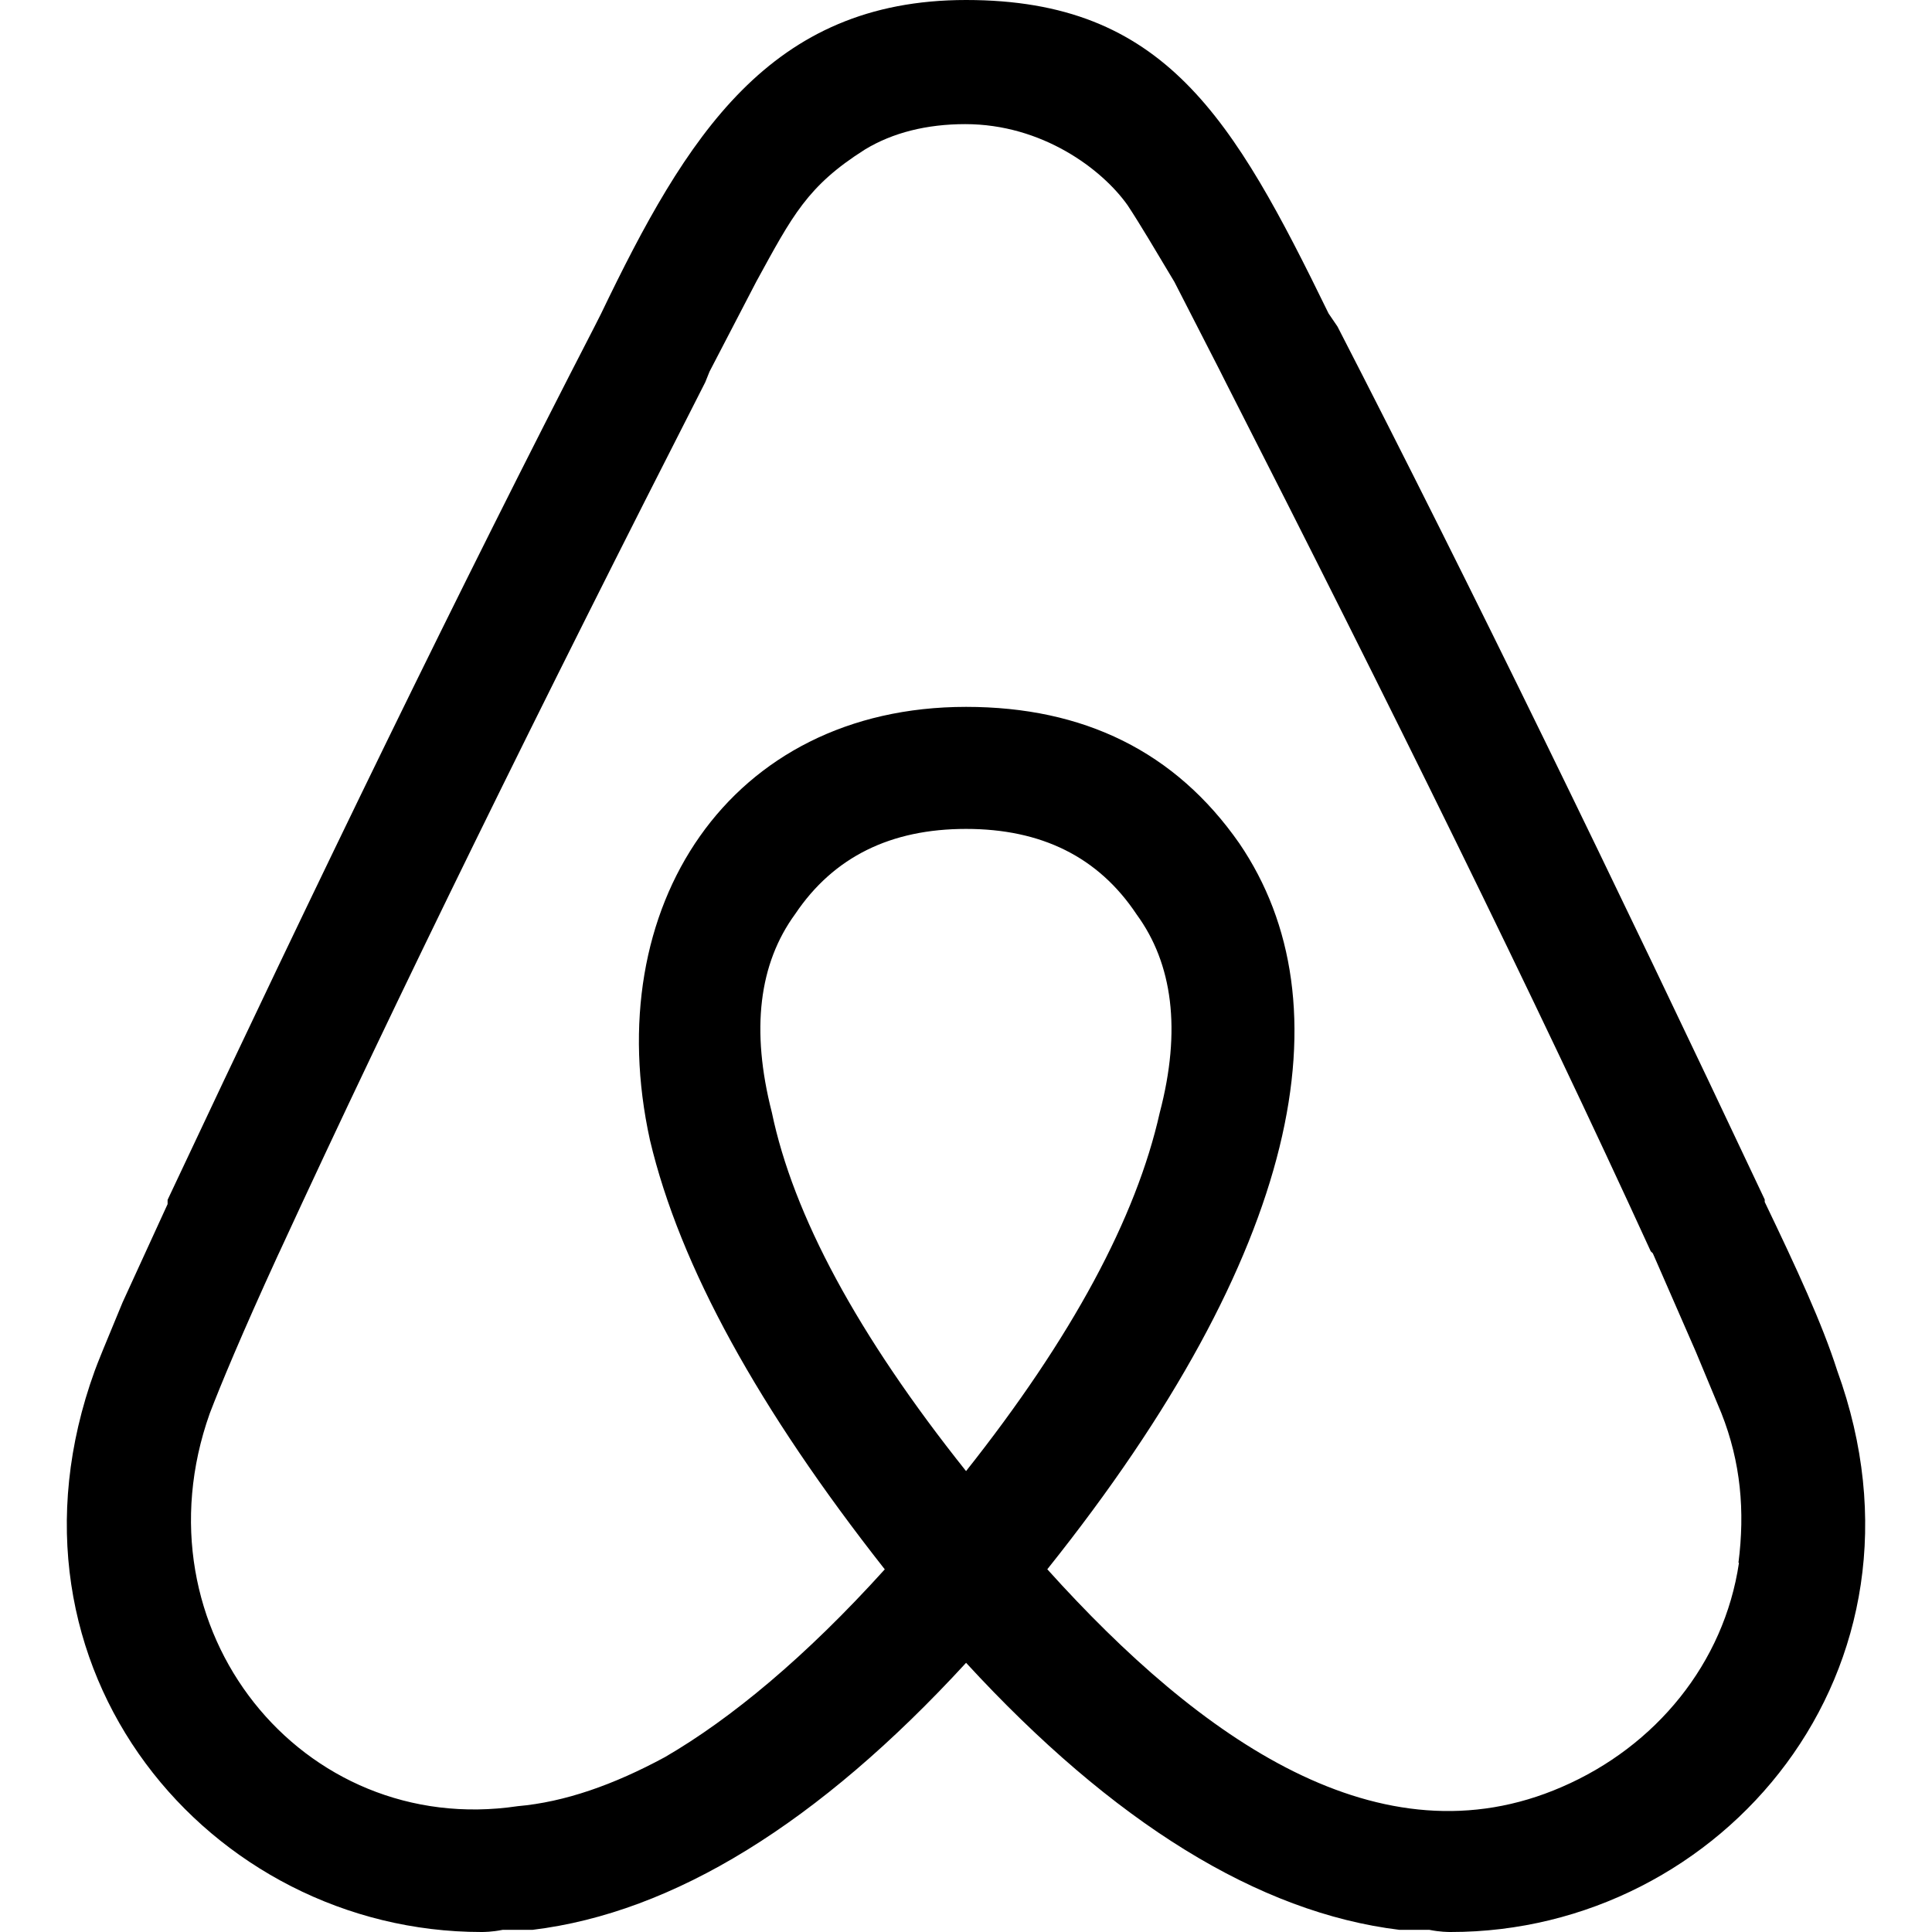
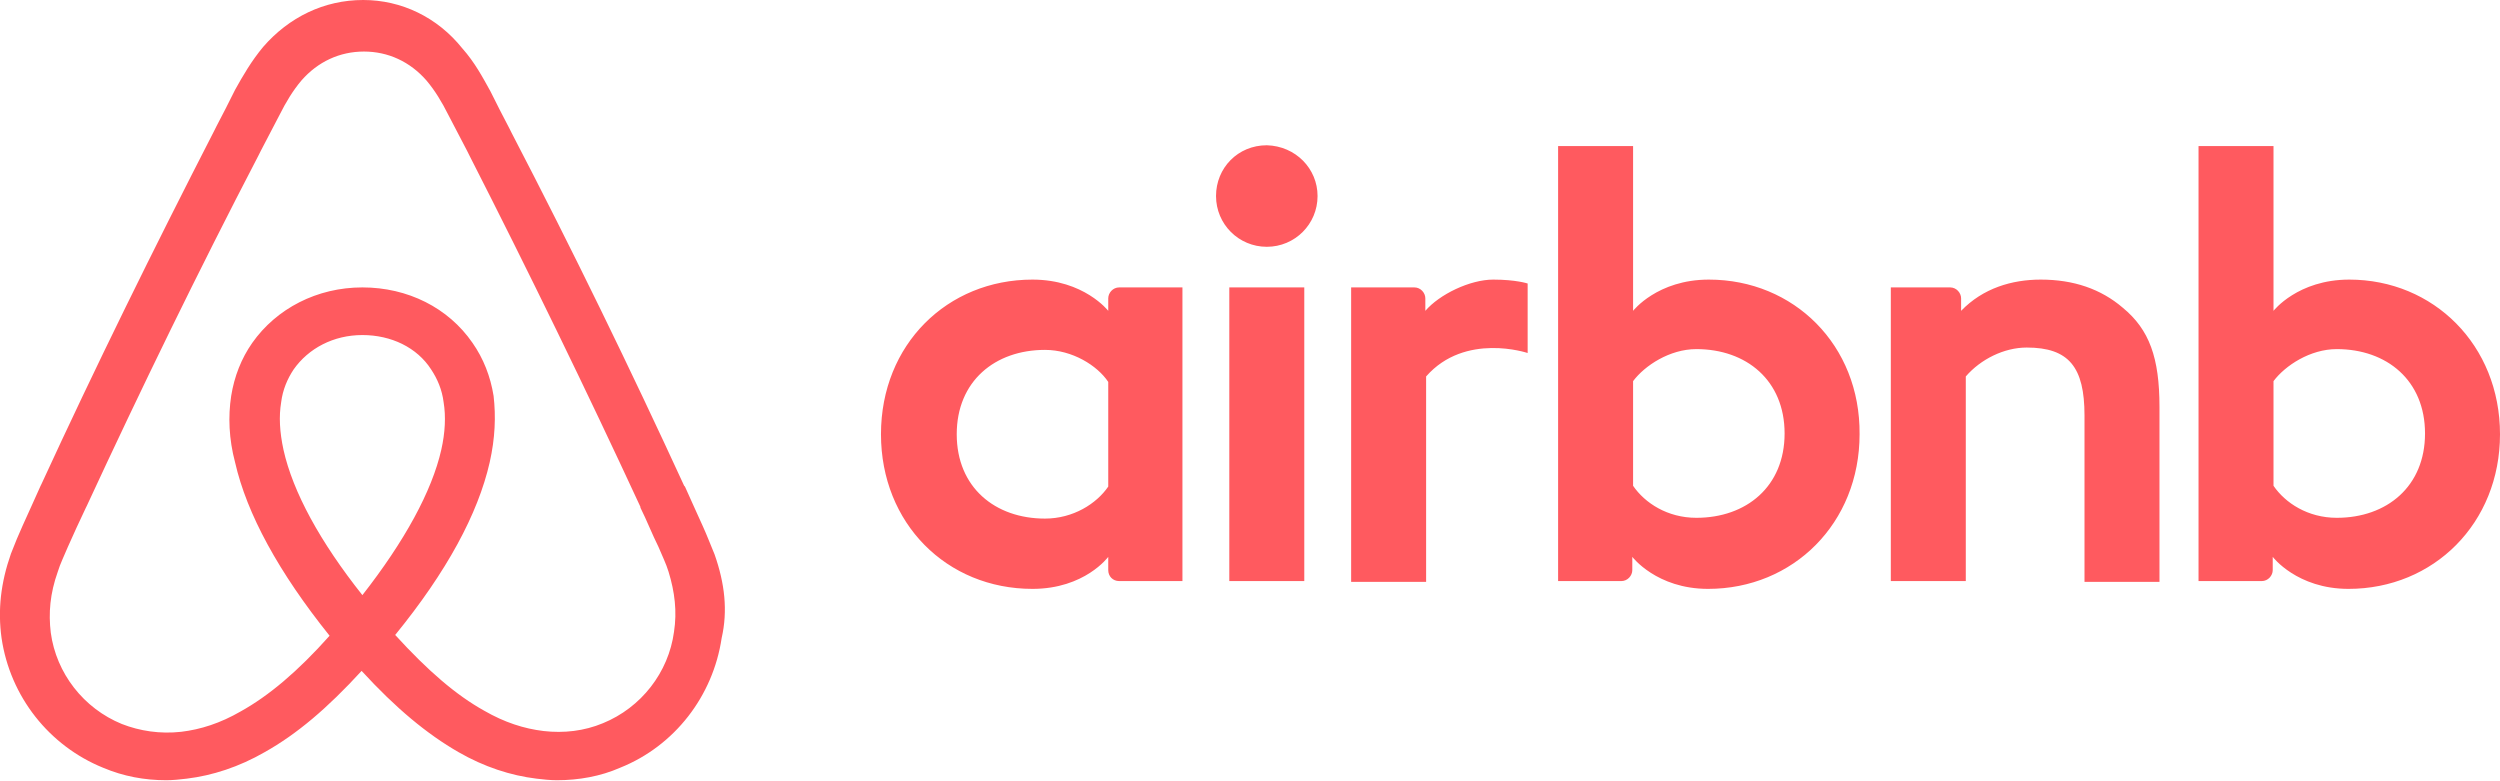
- <svg xmlns="http://www.w3.org/2000/svg" role="img" viewBox="0 0 24 24">
-   <path d="M12.001 18.275c-1.353-1.697-2.148-3.184-2.413-4.457-.263-1.027-.16-1.848.291-2.465.477-.71 1.188-1.056 2.121-1.056s1.643.345 2.12 1.063c.446.61.558 1.432.286 2.465-.291 1.298-1.085 2.785-2.412 4.458zm9.601 1.14c-.185 1.246-1.034 2.28-2.2 2.783-2.253.98-4.483-.583-6.392-2.704 3.157-3.951 3.74-7.028 2.385-9.018-.795-1.14-1.933-1.695-3.394-1.695-2.944 0-4.563 2.49-3.927 5.382.37 1.565 1.352 3.343 2.917 5.332-.98 1.085-1.91 1.856-2.732 2.333-.636.344-1.245.558-1.828.609-2.679.399-4.778-2.2-3.825-4.88.132-.345.395-.98.845-1.961l.025-.053c1.464-3.178 3.242-6.79 5.285-10.795l.053-.132.58-1.116c.45-.822.635-1.19 1.351-1.643.346-.21.77-.315 1.246-.315.954 0 1.698.558 2.016 1.007.158.239.345.557.582.953l.558 1.089.08.159c2.041 4.004 3.821 7.608 5.279 10.794l.026.025.533 1.22.318.764c.243.613.294 1.222.213 1.858zm1.22-2.39c-.186-.583-.505-1.271-.9-2.094v-.03c-1.889-4.006-3.642-7.608-5.307-10.844l-.111-.163C15.317 1.461 14.468 0 12.001 0c-2.44 0-3.476 1.695-4.535 3.898l-.081.16c-1.669 3.236-3.421 6.843-5.303 10.847v.053l-.559 1.22c-.21.504-.317.768-.345.847C-.172 20.74 2.611 24 5.98 24c.027 0 .132 0 .265-.027h.372c1.75-.213 3.554-1.325 5.384-3.317 1.829 1.989 3.635 3.104 5.382 3.317h.372c.133.027.239.027.265.027 3.37.003 6.152-3.261 4.802-6.975z" />
+ <svg xmlns="http://www.w3.org/2000/svg" version="1.1" id="Layer_1" x="0px" y="0px" viewBox="0 0 320.1 99.9" enable-background="new 0 0 320.1 99.9" xml:space="preserve">
+   <path fill="#FF5A5F" d="M168.7,25.1c0,3.6-2.9,6.5-6.5,6.5s-6.5-2.9-6.5-6.5s2.8-6.5,6.5-6.5C165.9,18.7,168.7,21.6,168.7,25.1z   M141.9,38.2c0,0.6,0,1.6,0,1.6s-3.1-4-9.7-4c-10.9,0-19.4,8.3-19.4,19.8c0,11.4,8.4,19.8,19.4,19.8c6.7,0,9.7-4.1,9.7-4.1v1.7  c0,0.8,0.6,1.4,1.4,1.4h8.1V36.8c0,0-7.4,0-8.1,0C142.5,36.8,141.9,37.5,141.9,38.2z M141.9,62.3c-1.5,2.2-4.5,4.1-8.1,4.1  c-6.4,0-11.3-4-11.3-10.8s4.9-10.8,11.3-10.8c3.5,0,6.7,2,8.1,4.1V62.3z M157.4,36.8h9.6v37.6h-9.6V36.8z M300.8,35.8  c-6.6,0-9.7,4-9.7,4V18.7h-9.6v55.7c0,0,7.4,0,8.1,0c0.8,0,1.4-0.7,1.4-1.4v-1.7l0,0c0,0,3.1,4.1,9.7,4.1c10.9,0,19.4-8.4,19.4-19.8  C320.1,44.2,311.6,35.8,300.8,35.8z M299.2,66.3c-3.7,0-6.6-1.9-8.1-4.1V48.8c1.5-2,4.7-4.1,8.1-4.1c6.4,0,11.3,4,11.3,10.8  S305.6,66.3,299.2,66.3z M276.5,52.1v22.4h-9.6V53.2c0-6.2-2-8.7-7.4-8.7c-2.9,0-5.9,1.5-7.8,3.7v26.2h-9.6V36.8h7.6  c0.8,0,1.4,0.7,1.4,1.4v1.6c2.8-2.9,6.5-4,10.2-4c4.2,0,7.7,1.2,10.5,3.6C275.2,42.2,276.5,45.8,276.5,52.1z M218.8,35.8  c-6.6,0-9.7,4-9.7,4V18.7h-9.6v55.7c0,0,7.4,0,8.1,0c0.8,0,1.4-0.7,1.4-1.4v-1.7l0,0c0,0,3.1,4.1,9.7,4.1c10.9,0,19.4-8.4,19.4-19.8  C238.2,44.2,229.7,35.8,218.8,35.8z M217.2,66.3c-3.7,0-6.6-1.9-8.1-4.1V48.8c1.5-2,4.7-4.1,8.1-4.1c6.4,0,11.3,4,11.3,10.8  S223.6,66.3,217.2,66.3z M191.2,35.8c2.9,0,4.4,0.5,4.4,0.5v8.9c0,0-8-2.7-13,3v26.3h-9.6V36.8c0,0,7.4,0,8.1,0  c0.8,0,1.4,0.7,1.4,1.4v1.6C184.3,37.7,188.2,35.8,191.2,35.8z M91.5,71c-0.5-1.2-1-2.5-1.5-3.6c-0.8-1.8-1.6-3.5-2.3-5.1l-0.1-0.1  c-6.9-15-14.3-30.2-22.1-45.2l-0.3-0.6c-0.8-1.5-1.6-3.1-2.4-4.7c-1-1.8-2-3.7-3.6-5.5C56,2.2,51.4,0,46.5,0c-5,0-9.5,2.2-12.8,6  c-1.5,1.8-2.6,3.7-3.6,5.5c-0.8,1.6-1.6,3.2-2.4,4.7l-0.3,0.6C19.7,31.8,12.2,47,5.3,62l-0.1,0.2c-0.7,1.6-1.5,3.3-2.3,5.1  c-0.5,1.1-1,2.3-1.5,3.6c-1.3,3.7-1.7,7.2-1.2,10.8c1.1,7.5,6.1,13.8,13,16.6c2.6,1.1,5.3,1.6,8.1,1.6c0.8,0,1.8-0.1,2.6-0.2  c3.3-0.4,6.7-1.5,10-3.4c4.1-2.3,8-5.6,12.4-10.4c4.4,4.8,8.4,8.1,12.4,10.4c3.3,1.9,6.7,3,10,3.4c0.8,0.1,1.8,0.2,2.6,0.2  c2.8,0,5.6-0.5,8.1-1.6c7-2.8,11.9-9.2,13-16.6C93.2,78.2,92.8,74.7,91.5,71z M46.4,76.2c-5.4-6.8-8.9-13.2-10.1-18.6  c-0.5-2.3-0.6-4.3-0.3-6.1c0.2-1.6,0.8-3,1.6-4.2c1.9-2.7,5.1-4.4,8.8-4.4c3.7,0,7,1.6,8.8,4.4c0.8,1.2,1.4,2.6,1.6,4.2  c0.3,1.8,0.2,3.9-0.3,6.1C55.3,62.9,51.8,69.3,46.4,76.2z M86.3,80.9c-0.7,5.2-4.2,9.7-9.1,11.7c-2.4,1-5,1.3-7.6,1  c-2.5-0.3-5-1.1-7.6-2.6c-3.6-2-7.2-5.1-11.4-9.7c6.6-8.1,10.6-15.5,12.1-22.1c0.7-3.1,0.8-5.9,0.5-8.5c-0.4-2.5-1.3-4.8-2.7-6.8  c-3.1-4.5-8.3-7.1-14.1-7.1s-11,2.7-14.1,7.1c-1.4,2-2.3,4.3-2.7,6.8c-0.4,2.6-0.3,5.5,0.5,8.5c1.5,6.6,5.6,14.1,12.1,22.2  c-4.1,4.6-7.8,7.7-11.4,9.7c-2.6,1.5-5.1,2.3-7.6,2.6c-2.7,0.3-5.3-0.1-7.6-1c-4.9-2-8.4-6.5-9.1-11.7c-0.3-2.5-0.1-5,0.9-7.8  c0.3-1,0.8-2,1.3-3.2c0.7-1.6,1.5-3.3,2.3-5l0.1-0.2c6.9-14.9,14.3-30.1,22-44.9l0.3-0.6c0.8-1.5,1.6-3.1,2.4-4.6  c0.8-1.6,1.7-3.1,2.8-4.4c2.1-2.4,4.9-3.7,8-3.7c3.1,0,5.9,1.3,8,3.7c1.1,1.3,2,2.8,2.8,4.4c0.8,1.5,1.6,3.1,2.4,4.6l0.3,0.6  C67.7,34.8,75.1,50,82,64.9L82,65c0.8,1.6,1.5,3.4,2.3,5c0.5,1.2,1,2.2,1.3,3.2C86.4,75.8,86.7,78.3,86.3,80.9z" />
</svg>
